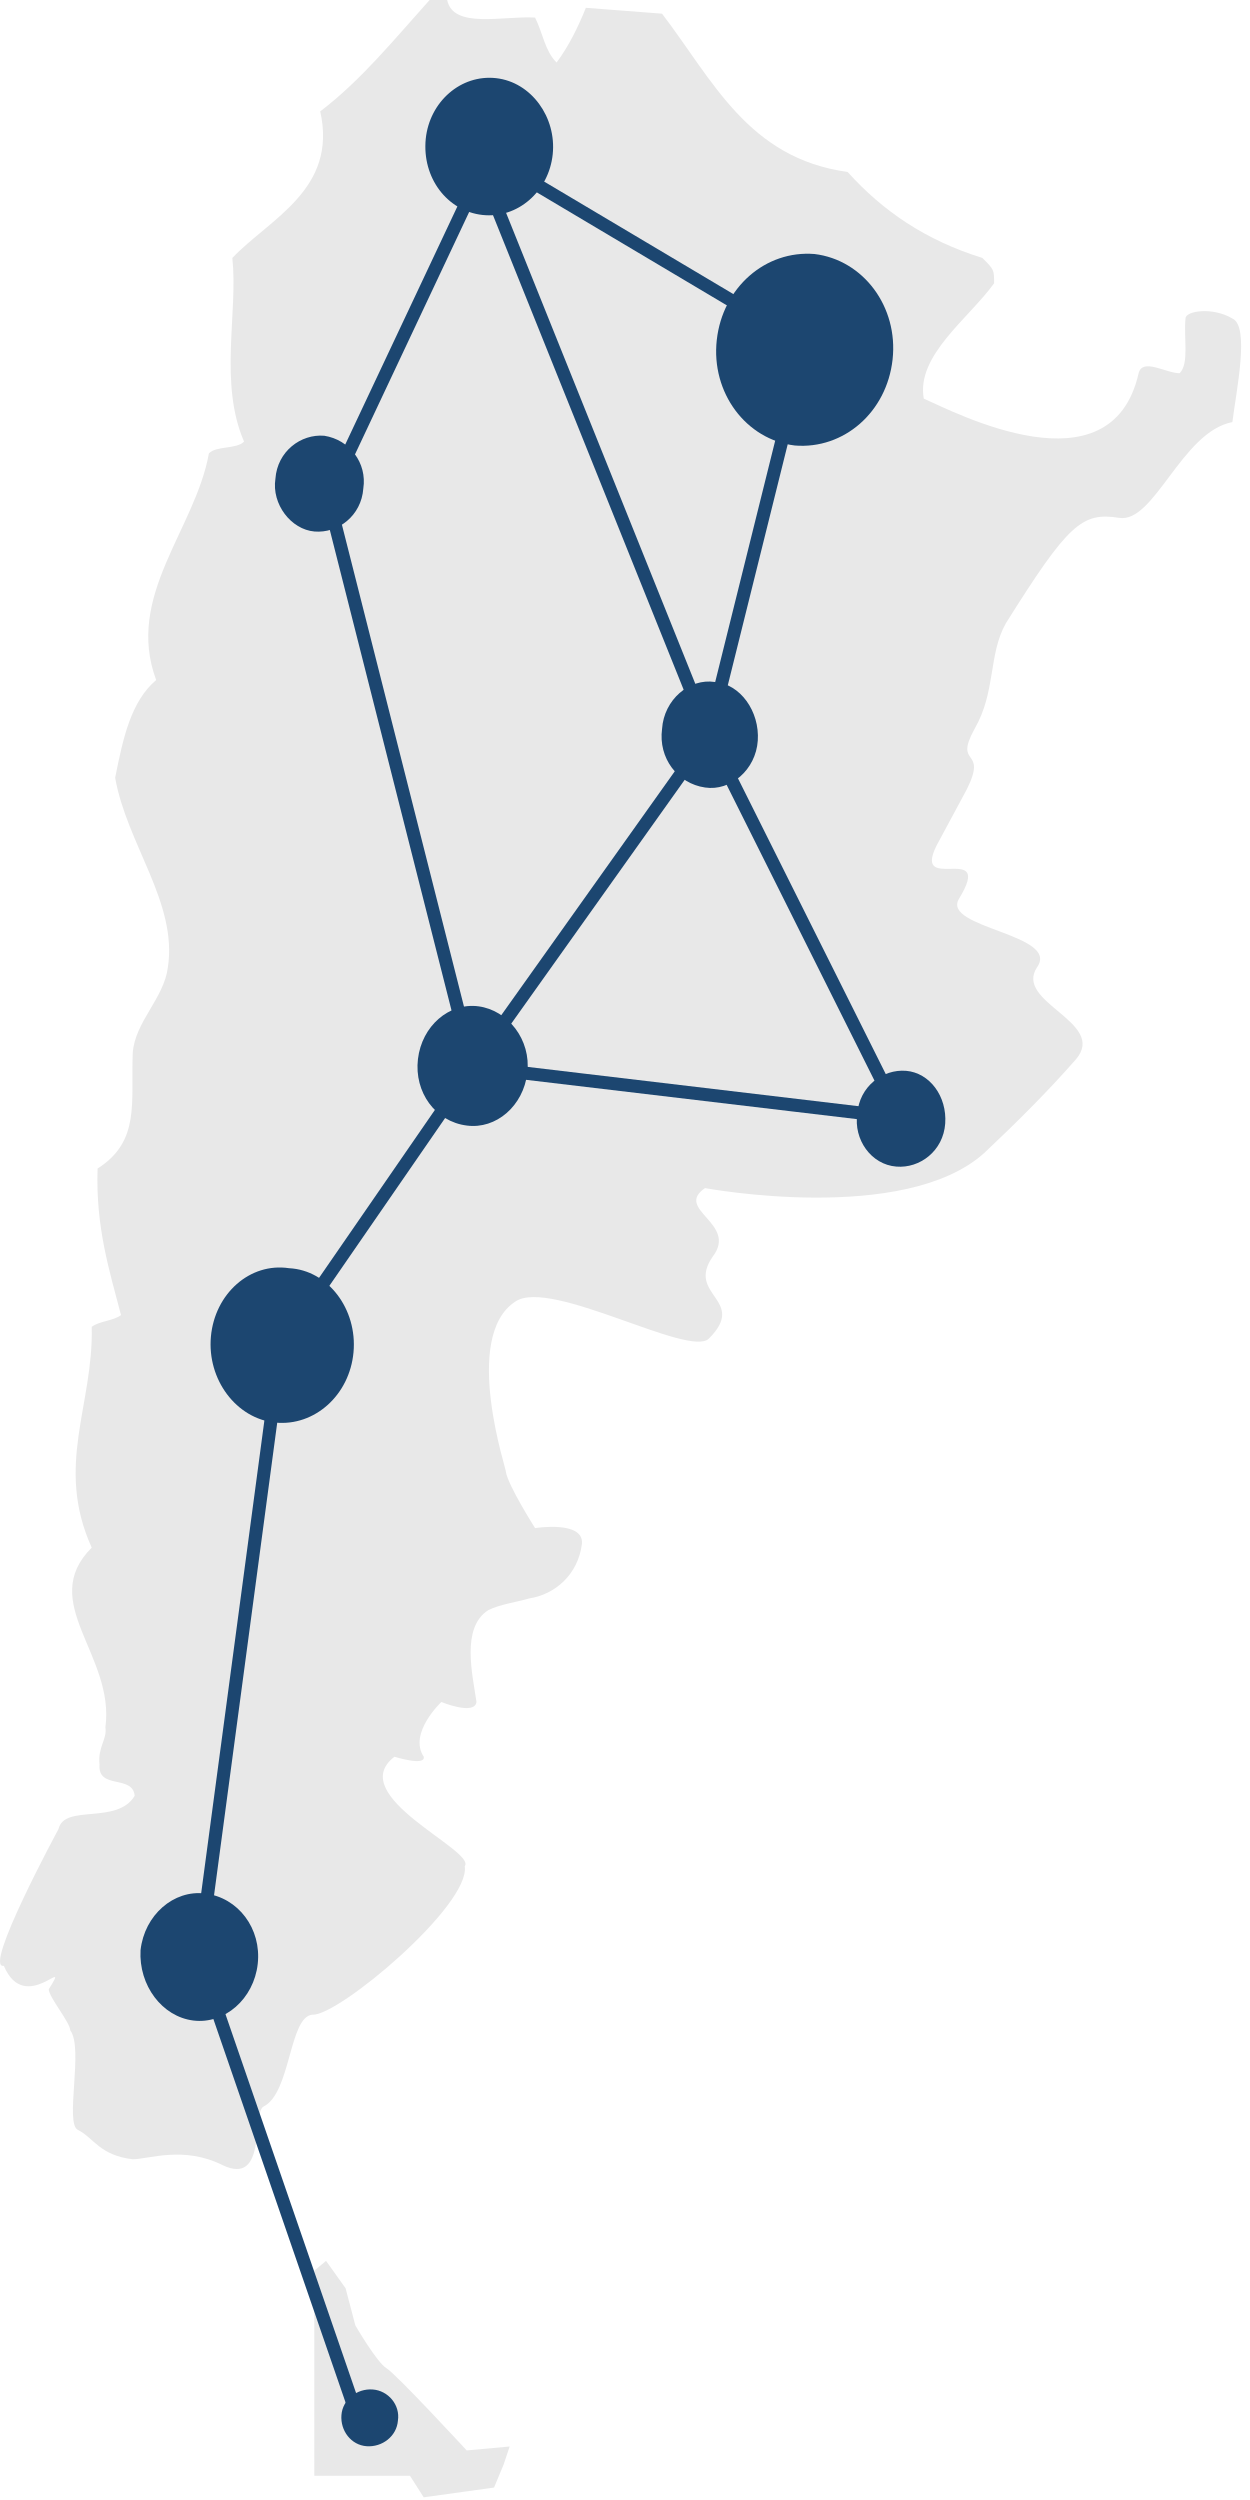
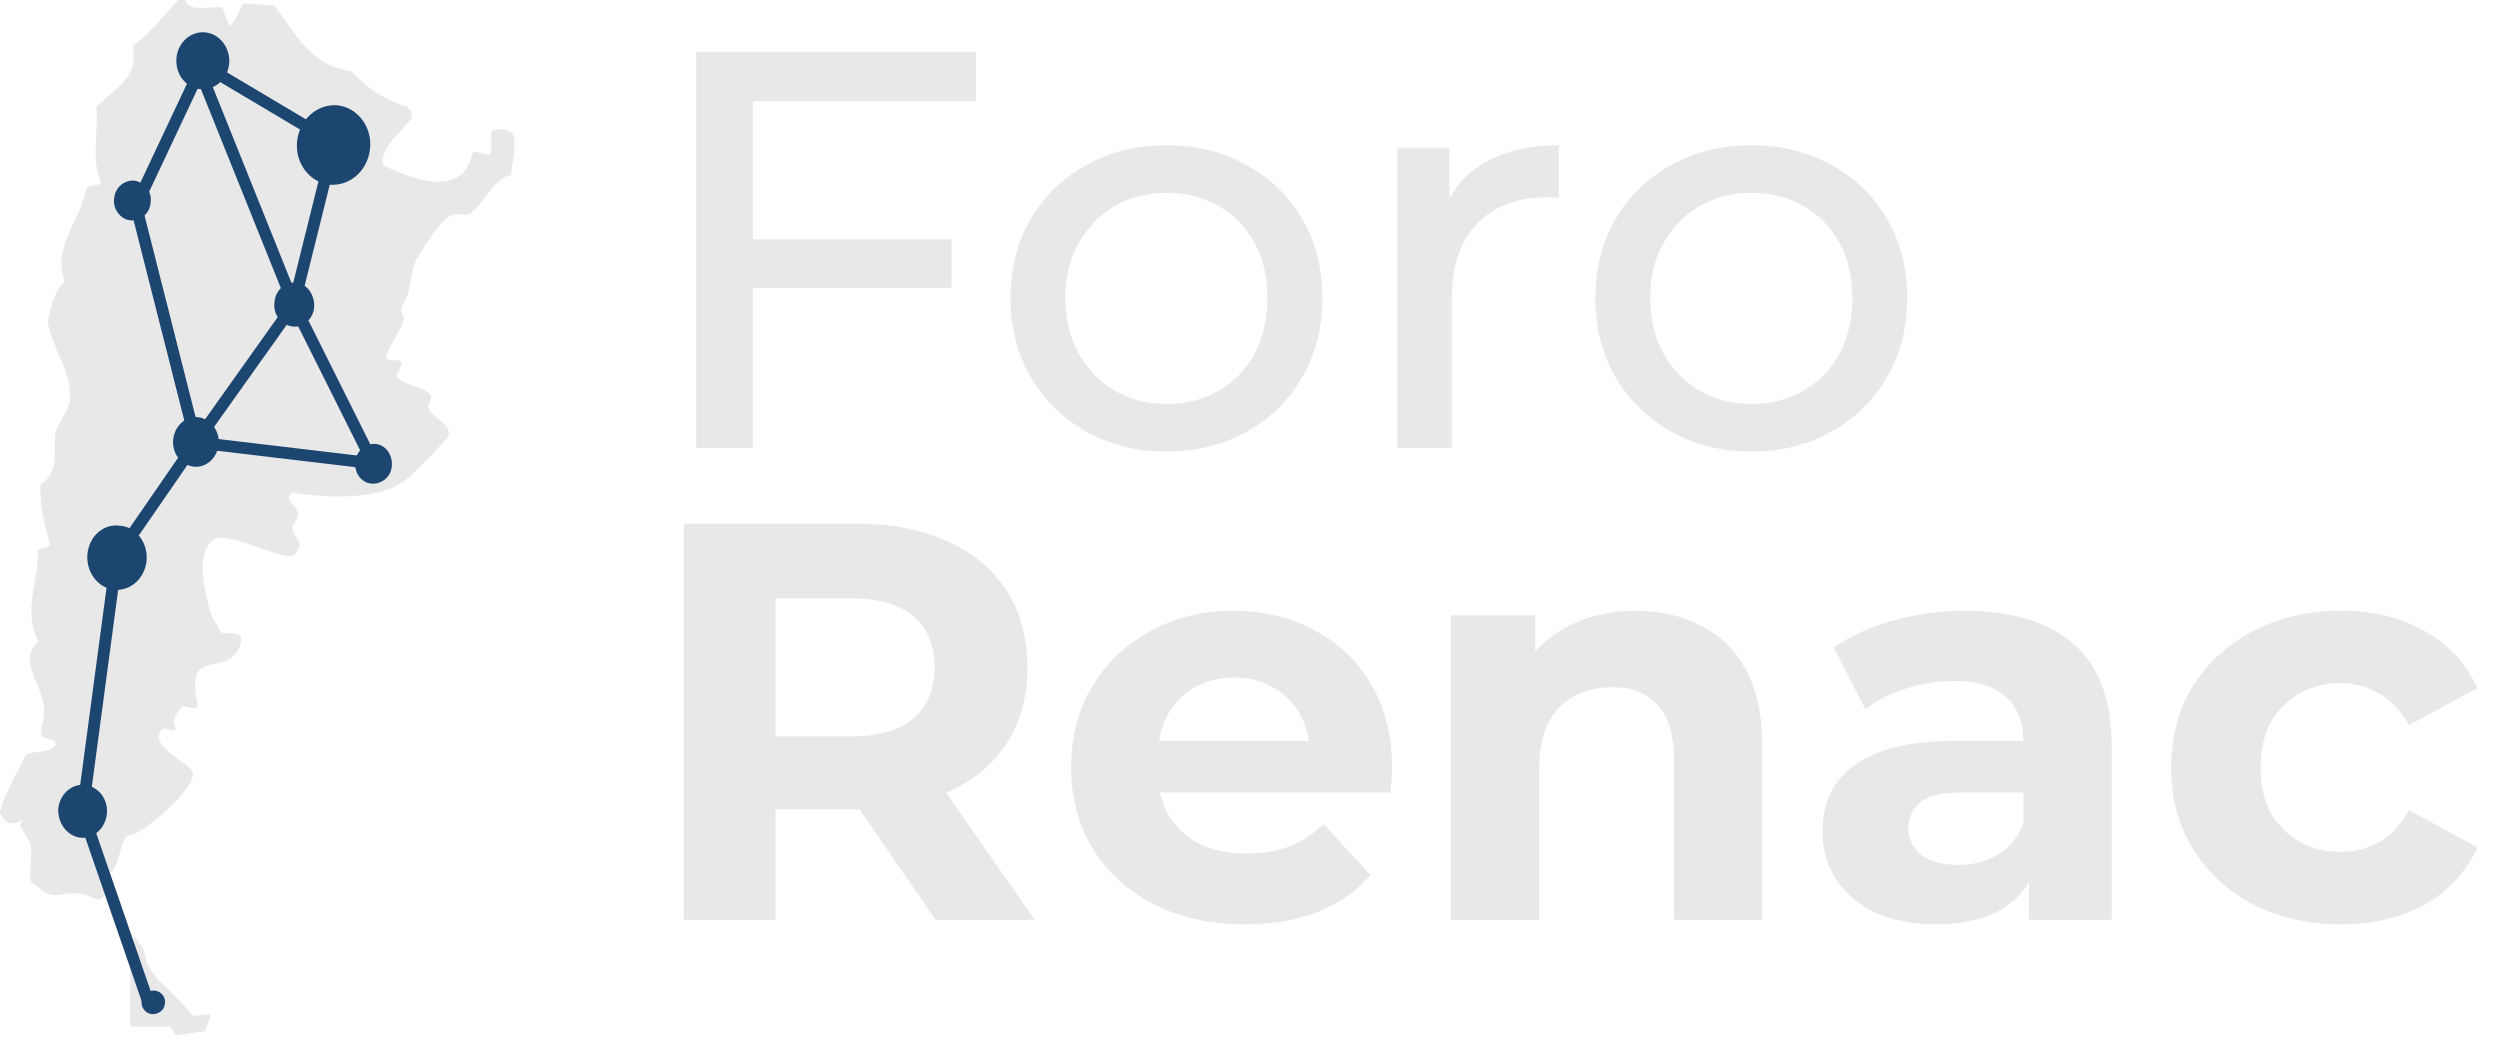
- <svg xmlns="http://www.w3.org/2000/svg" width="48" height="96" viewBox="0 0 48 96" fill="none">
-   <path d="M16.497 0C16.722 0 16.947 0 17.172 0C17.397 1.126 19.347 0.6 20.547 0.675C20.847 1.276 20.922 1.951 21.372 2.401C21.822 1.801 22.197 1.051 22.497 0.3C22.497 0.3 24.447 0.45 25.422 0.525C27.372 3.077 28.723 6.078 32.548 6.603C33.898 8.104 35.548 9.23 37.723 9.905C38.173 10.355 38.173 10.355 38.173 10.88C37.198 12.231 35.173 13.657 35.473 15.308C36.673 15.833 42.673 18.984 43.723 14.332C43.873 13.732 44.773 14.332 45.298 14.332C45.673 13.957 45.448 12.981 45.523 12.231C45.523 11.931 46.573 11.781 47.323 12.231C47.998 12.531 47.473 15.007 47.323 16.208C45.373 16.583 44.323 20.11 42.973 19.885C41.548 19.66 41.023 20.11 38.623 23.937C37.948 25.137 38.248 26.563 37.423 27.989C36.598 29.49 37.948 28.664 37.123 30.315C36.598 31.291 36.598 31.291 36.073 32.266C34.798 34.517 38.248 32.191 36.823 34.517C36.148 35.643 40.723 35.868 39.823 37.143C38.923 38.494 42.523 39.245 41.323 40.67C40.273 41.871 39.073 43.071 37.798 44.272C34.723 47.048 27.072 45.623 27.072 45.623C25.872 46.448 28.347 46.973 27.372 48.249C26.322 49.75 28.723 49.9 27.222 51.401C26.472 52.151 21.147 49.074 19.797 49.975C17.697 51.325 19.497 56.578 19.422 56.503C19.497 57.028 20.547 58.679 20.547 58.679C20.547 58.679 22.422 58.379 22.347 59.279C22.197 60.48 21.297 61.23 20.322 61.38C19.797 61.531 19.197 61.606 18.747 61.831C17.697 62.506 18.147 64.307 18.297 65.357C18.222 65.883 16.947 65.357 16.947 65.357C16.947 65.357 15.672 66.558 16.272 67.459C16.347 67.834 15.147 67.459 15.147 67.459C13.197 68.959 18.297 71.06 17.847 71.661C18.072 73.161 12.972 77.438 11.997 77.363C11.097 77.438 11.172 80.365 10.122 80.89C9.672 81.115 10.272 83.967 8.547 83.141C7.047 82.391 5.697 82.916 5.097 82.916C3.822 82.766 3.597 82.091 2.997 81.791C2.472 81.566 3.222 78.639 2.697 77.964C2.697 77.663 1.872 76.688 1.872 76.388C1.947 76.388 1.797 76.388 1.872 76.388C2.772 74.962 0.972 77.438 0.147 75.487C-0.678 75.638 2.247 70.235 2.247 70.235C2.472 69.259 4.497 70.085 5.172 68.959C5.097 68.134 3.747 68.734 3.822 67.759C3.747 67.083 4.122 66.783 4.047 66.333C4.422 63.556 1.422 61.531 3.522 59.429C2.097 56.278 3.597 53.952 3.522 50.95C3.822 50.725 4.347 50.725 4.647 50.5C4.197 48.774 3.672 47.123 3.747 44.872C5.397 43.822 5.022 42.321 5.097 40.445C5.172 39.245 6.297 38.344 6.447 37.143C6.822 34.667 4.872 32.416 4.422 29.865C4.722 28.364 5.022 26.938 5.997 26.113C4.797 22.886 7.497 20.335 8.022 17.409C8.322 17.108 9.072 17.259 9.372 16.958C8.397 14.707 9.147 12.006 8.922 9.905C10.347 8.404 12.972 7.279 12.297 4.277C13.872 3.077 15.147 1.501 16.497 0Z" fill="#E8E8E8" />
-   <path d="M10.793 51.624L18.143 40.969L27.218 28.212L30.893 13.43" stroke="#1C4670" stroke-width="0.5" stroke-miterlimit="10" />
-   <path d="M10.795 51.624L7.645 75.186" stroke="#1C4670" stroke-width="0.5" stroke-miterlimit="10" />
-   <path d="M31.266 13.43L18.141 5.626" stroke="#1C4670" stroke-width="0.5" stroke-miterlimit="10" />
-   <path d="M34.571 42.92L27.221 28.213" stroke="#1C4670" stroke-width="0.5" stroke-miterlimit="10" />
-   <path d="M27.216 28.213L18.141 5.626" stroke="#1C4670" stroke-width="0.5" stroke-miterlimit="10" />
-   <path d="M18.141 40.969L34.566 42.92" stroke="#1C4670" stroke-width="0.5" stroke-miterlimit="10" />
-   <path d="M34.275 13.806C34.05 15.832 32.4 17.258 30.525 17.108C28.649 16.883 27.299 15.082 27.524 13.056C27.75 11.03 29.4 9.604 31.275 9.754C33.15 9.979 34.5 11.78 34.275 13.806Z" fill="#1C4670" />
-   <path d="M36.296 43.146C36.221 44.197 35.321 44.872 34.421 44.797C33.446 44.722 32.771 43.747 32.921 42.771C32.996 41.721 33.896 41.045 34.796 41.12C35.696 41.196 36.371 42.096 36.296 43.146Z" fill="#1C4670" />
-   <path d="M29.099 28.439C29.023 29.565 28.049 30.39 27.073 30.24C26.023 30.09 25.273 29.114 25.423 27.989C25.498 26.863 26.473 26.038 27.448 26.188C28.424 26.263 29.174 27.314 29.099 28.439Z" fill="#1C4670" />
-   <path d="M13.575 51.925C13.425 53.576 12.075 54.777 10.574 54.627C9.074 54.476 7.949 52.976 8.099 51.325C8.249 49.674 9.599 48.473 11.099 48.699C12.6 48.774 13.725 50.274 13.575 51.925Z" fill="#1C4670" />
-   <path d="M12.07 87.193V95.072H12.895H15.745L16.27 95.897L18.971 95.522L19.346 94.621L19.57 93.946L17.921 94.096C17.921 94.096 15.22 91.169 14.845 90.944C14.47 90.719 13.645 89.294 13.645 89.294L13.27 87.868L12.52 86.817L12.07 87.193Z" fill="#E8E8E8" />
-   <path d="M13.651 92.596L7.65 75.187" stroke="#1C4670" stroke-width="0.5" stroke-miterlimit="10" />
-   <path d="M9.897 75.412C9.747 76.763 8.622 77.738 7.422 77.588C6.222 77.438 5.322 76.237 5.397 74.887C5.547 73.536 6.672 72.561 7.872 72.711C9.147 72.861 10.047 74.061 9.897 75.412Z" fill="#1C4670" />
-   <path d="M15.28 92.952C15.234 93.55 14.68 93.977 14.08 93.935C13.48 93.892 13.065 93.337 13.111 92.738C13.157 92.14 13.711 91.713 14.311 91.756C14.911 91.799 15.373 92.354 15.28 92.952Z" fill="#1C4670" />
-   <path d="M18.146 40.971L12.596 19.06L18.746 6.003" stroke="#1C4670" stroke-width="0.5" stroke-miterlimit="10" />
-   <path d="M21.224 5.928C21.074 7.353 19.874 8.404 18.524 8.254C17.174 8.104 16.199 6.828 16.349 5.327C16.499 3.902 17.699 2.851 19.049 3.001C20.399 3.151 21.374 4.502 21.224 5.928Z" fill="#1C4670" />
-   <path d="M20.249 41.195C20.099 42.47 19.049 43.371 17.924 43.221C16.724 43.071 15.899 41.945 16.049 40.669C16.199 39.394 17.249 38.493 18.374 38.643C19.499 38.793 20.399 39.919 20.249 41.195Z" fill="#1C4670" />
-   <path d="M13.951 18.759C13.876 19.809 12.976 20.485 12.076 20.41C11.176 20.334 10.426 19.359 10.576 18.384C10.651 17.333 11.551 16.658 12.451 16.733C13.426 16.883 14.101 17.783 13.951 18.759Z" fill="#1C4670" />
+ <svg xmlns="http://www.w3.org/2000/svg" width="106" height="44" viewBox="0 0 106 44" fill="none">
+   <path d="M7.552 0C7.655 0 7.758 0 7.861 0C7.964 0.515 8.856 0.275 9.406 0.309C9.543 0.584 9.577 0.893 9.783 1.099C9.989 0.824 10.161 0.481 10.298 0.137C10.298 0.137 11.191 0.206 11.637 0.24C12.53 1.408 13.148 2.782 14.899 3.023C15.517 3.71 16.272 4.225 17.268 4.534C17.474 4.74 17.474 4.74 17.474 4.981C17.027 5.599 16.1 6.251 16.238 7.007C16.787 7.248 19.534 8.69 20.014 6.561C20.083 6.286 20.495 6.561 20.735 6.561C20.907 6.389 20.804 5.942 20.838 5.599C20.838 5.461 21.319 5.393 21.662 5.599C21.971 5.736 21.731 6.87 21.662 7.419C20.77 7.591 20.289 9.205 19.671 9.102C19.019 8.999 18.778 9.205 17.68 10.957C17.371 11.507 17.508 12.159 17.13 12.812C16.753 13.499 17.371 13.121 16.993 13.877C16.753 14.323 16.753 14.323 16.512 14.77C15.929 15.8 17.508 14.736 16.856 15.8C16.547 16.316 18.641 16.419 18.229 17.003C17.817 17.621 19.465 17.964 18.916 18.617C18.435 19.166 17.886 19.716 17.302 20.266C15.894 21.536 12.392 20.884 12.392 20.884C11.843 21.262 12.976 21.502 12.53 22.086C12.049 22.773 13.148 22.842 12.461 23.529C12.118 23.872 9.68 22.464 9.062 22.876C8.101 23.494 8.925 25.899 8.891 25.864C8.925 26.105 9.406 26.86 9.406 26.86C9.406 26.86 10.264 26.723 10.229 27.135C10.161 27.685 9.749 28.028 9.303 28.097C9.062 28.166 8.788 28.2 8.582 28.303C8.101 28.612 8.307 29.437 8.376 29.918C8.341 30.158 7.758 29.918 7.758 29.918C7.758 29.918 7.174 30.467 7.449 30.879C7.483 31.051 6.934 30.879 6.934 30.879C6.041 31.566 8.376 32.528 8.17 32.803C8.273 33.49 5.938 35.447 5.492 35.413C5.08 35.447 5.114 36.787 4.633 37.028C4.427 37.131 4.702 38.436 3.912 38.058C3.226 37.715 2.608 37.955 2.333 37.955C1.749 37.886 1.646 37.577 1.372 37.44C1.131 37.337 1.475 35.997 1.234 35.688C1.234 35.551 0.857 35.104 0.857 34.967C0.891 34.967 0.822 34.967 0.857 34.967C1.269 34.314 0.445 35.447 0.067 34.554C-0.311 34.623 1.028 32.15 1.028 32.15C1.131 31.704 2.058 32.081 2.367 31.566C2.333 31.188 1.715 31.463 1.749 31.017C1.715 30.707 1.887 30.57 1.852 30.364C2.024 29.093 0.651 28.166 1.612 27.204C0.96 25.761 1.646 24.697 1.612 23.323C1.749 23.22 1.99 23.22 2.127 23.116C1.921 22.326 1.681 21.571 1.715 20.54C2.47 20.059 2.299 19.372 2.333 18.514C2.367 17.964 2.882 17.552 2.951 17.003C3.123 15.869 2.23 14.838 2.024 13.671C2.161 12.984 2.299 12.331 2.745 11.953C2.196 10.476 3.432 9.308 3.672 7.969C3.809 7.831 4.153 7.9 4.29 7.763C3.844 6.732 4.187 5.496 4.084 4.534C4.736 3.847 5.938 3.332 5.629 1.958C6.35 1.408 6.934 0.687 7.552 0Z" fill="#E8E8E8" />
+   <path d="M4.941 23.631L8.306 18.754L12.46 12.915L14.143 6.148" stroke="#1C4670" stroke-width="0.5" stroke-miterlimit="10" />
+   <path d="M4.942 23.631L3.5 34.417" stroke="#1C4670" stroke-width="0.5" stroke-miterlimit="10" />
+   <path d="M14.313 6.148L8.305 2.576" stroke="#1C4670" stroke-width="0.5" stroke-miterlimit="10" />
+   <path d="M15.825 19.647L12.461 12.915" stroke="#1C4670" stroke-width="0.5" stroke-miterlimit="10" />
+   <path d="M12.459 12.915L8.305 2.576" stroke="#1C4670" stroke-width="0.5" stroke-miterlimit="10" />
+   <path d="M8.305 18.754L15.823 19.647" stroke="#1C4670" stroke-width="0.5" stroke-miterlimit="10" />
+   <path d="M15.689 6.32C15.586 7.247 14.831 7.9 13.972 7.831C13.114 7.728 12.496 6.904 12.599 5.976C12.702 5.049 13.457 4.396 14.316 4.465C15.174 4.568 15.792 5.392 15.689 6.32Z" fill="#1C4670" />
+   <path d="M16.615 19.75C16.581 20.231 16.169 20.54 15.757 20.506C15.31 20.472 15.001 20.025 15.07 19.579C15.104 19.098 15.516 18.789 15.928 18.823C16.34 18.857 16.649 19.269 16.615 19.75Z" fill="#1C4670" />
+   <path d="M13.32 13.018C13.286 13.533 12.839 13.911 12.393 13.842C11.912 13.774 11.569 13.327 11.638 12.812C11.672 12.297 12.118 11.919 12.565 11.988C13.011 12.022 13.354 12.503 13.32 13.018Z" fill="#1C4670" />
+   <path d="M6.214 23.769C6.145 24.524 5.527 25.074 4.84 25.005C4.154 24.937 3.639 24.25 3.707 23.494C3.776 22.738 4.394 22.189 5.081 22.292C5.767 22.326 6.282 23.013 6.214 23.769Z" fill="#1C4670" />
+   <path d="M5.525 39.913V43.519H5.903H7.208L7.448 43.897L8.684 43.725L8.856 43.313L8.959 43.004L8.203 43.072C8.203 43.072 6.967 41.733 6.796 41.63C6.624 41.527 6.246 40.874 6.246 40.874L6.075 40.222L5.731 39.741L5.525 39.913Z" fill="#E8E8E8" />
+   <path d="M6.249 42.386L3.502 34.417" stroke="#1C4670" stroke-width="0.5" stroke-miterlimit="10" />
+   <path d="M4.531 34.52C4.462 35.138 3.947 35.585 3.398 35.516C2.848 35.447 2.436 34.898 2.471 34.279C2.539 33.661 3.054 33.215 3.604 33.283C4.187 33.352 4.599 33.902 4.531 34.52Z" fill="#1C4670" />
+   <path d="M6.995 42.549C6.973 42.823 6.72 43.018 6.445 42.999C6.171 42.979 5.98 42.725 6.002 42.451C6.023 42.177 6.276 41.982 6.551 42.001C6.826 42.021 7.037 42.275 6.995 42.549Z" fill="#1C4670" />
+   <path d="M8.306 18.754L5.766 8.725L8.581 2.748" stroke="#1C4670" stroke-width="0.5" stroke-miterlimit="10" />
+   <path d="M9.715 2.713C9.646 3.366 9.097 3.847 8.479 3.778C7.861 3.709 7.415 3.125 7.484 2.439C7.552 1.786 8.102 1.305 8.72 1.374C9.337 1.442 9.784 2.061 9.715 2.713Z" fill="#1C4670" />
+   <path d="M9.269 18.857C9.2 19.441 8.719 19.853 8.204 19.784C7.655 19.716 7.277 19.2 7.346 18.616C7.415 18.033 7.895 17.62 8.41 17.689C8.925 17.758 9.337 18.273 9.269 18.857Z" fill="#1C4670" />
+   <path d="M6.386 8.587C6.351 9.068 5.939 9.377 5.527 9.342C5.115 9.308 4.772 8.862 4.841 8.415C4.875 7.934 5.287 7.625 5.699 7.659C6.145 7.728 6.454 8.14 6.386 8.587Z" fill="#1C4670" />
+   <path d="M31.68 10.144H40.344V12.208H31.68V10.144ZM31.92 19H29.52V2.2H41.376V4.288H31.92V19ZM49.468 19.144C48.188 19.144 47.052 18.864 46.06 18.304C45.068 17.744 44.284 16.976 43.708 16C43.132 15.008 42.844 13.888 42.844 12.64C42.844 11.376 43.132 10.256 43.708 9.28C44.284 8.304 45.068 7.544 46.06 7C47.052 6.44 48.188 6.16 49.468 6.16C50.732 6.16 51.86 6.44 52.852 7C53.86 7.544 54.644 8.304 55.204 9.28C55.78 10.24 56.068 11.36 56.068 12.64C56.068 13.904 55.78 15.024 55.204 16C54.644 16.976 53.86 17.744 52.852 18.304C51.86 18.864 50.732 19.144 49.468 19.144ZM49.468 17.128C50.284 17.128 51.012 16.944 51.652 16.576C52.308 16.208 52.82 15.688 53.188 15.016C53.556 14.328 53.74 13.536 53.74 12.64C53.74 11.728 53.556 10.944 53.188 10.288C52.82 9.616 52.308 9.096 51.652 8.728C51.012 8.36 50.284 8.176 49.468 8.176C48.652 8.176 47.924 8.36 47.284 8.728C46.644 9.096 46.132 9.616 45.748 10.288C45.364 10.944 45.172 11.728 45.172 12.64C45.172 13.536 45.364 14.328 45.748 15.016C46.132 15.688 46.644 16.208 47.284 16.576C47.924 16.944 48.652 17.128 49.468 17.128ZM59.254 19V6.28H61.462V9.736L61.246 8.872C61.598 7.992 62.19 7.32 63.022 6.856C63.854 6.392 64.878 6.16 66.094 6.16V8.392C65.998 8.376 65.902 8.368 65.806 8.368C65.726 8.368 65.646 8.368 65.566 8.368C64.334 8.368 63.358 8.736 62.638 9.472C61.918 10.208 61.558 11.272 61.558 12.664V19H59.254ZM74.265 19.144C72.985 19.144 71.849 18.864 70.857 18.304C69.865 17.744 69.081 16.976 68.505 16C67.929 15.008 67.641 13.888 67.641 12.64C67.641 11.376 67.929 10.256 68.505 9.28C69.081 8.304 69.865 7.544 70.857 7C71.849 6.44 72.985 6.16 74.265 6.16C75.529 6.16 76.657 6.44 77.649 7C78.657 7.544 79.441 8.304 80.001 9.28C80.577 10.24 80.865 11.36 80.865 12.64C80.865 13.904 80.577 15.024 80.001 16C79.441 16.976 78.657 17.744 77.649 18.304C76.657 18.864 75.529 19.144 74.265 19.144ZM74.265 17.128C75.081 17.128 75.809 16.944 76.449 16.576C77.105 16.208 77.617 15.688 77.985 15.016C78.353 14.328 78.537 13.536 78.537 12.64C78.537 11.728 78.353 10.944 77.985 10.288C77.617 9.616 77.105 9.096 76.449 8.728C75.809 8.36 75.081 8.176 74.265 8.176C73.449 8.176 72.721 8.36 72.081 8.728C71.441 9.096 70.929 9.616 70.545 10.288C70.161 10.944 69.969 11.728 69.969 12.64C69.969 13.536 70.161 14.328 70.545 15.016C70.929 15.688 71.441 16.208 72.081 16.576C72.721 16.944 73.449 17.128 74.265 17.128ZM28.992 39V22.2H36.264C37.768 22.2 39.064 22.448 40.152 22.944C41.24 23.424 42.08 24.12 42.672 25.032C43.264 25.944 43.56 27.032 43.56 28.296C43.56 29.544 43.264 30.624 42.672 31.536C42.08 32.432 41.24 33.12 40.152 33.6C39.064 34.08 37.768 34.32 36.264 34.32H31.152L32.88 32.616V39H28.992ZM39.672 39L35.472 32.904H39.624L43.872 39H39.672ZM32.88 33.048L31.152 31.224H36.048C37.248 31.224 38.144 30.968 38.736 30.456C39.328 29.928 39.624 29.208 39.624 28.296C39.624 27.368 39.328 26.648 38.736 26.136C38.144 25.624 37.248 25.368 36.048 25.368H31.152L32.88 23.52V33.048ZM52.784 39.192C51.312 39.192 50.016 38.904 48.896 38.328C47.792 37.752 46.936 36.968 46.328 35.976C45.72 34.968 45.416 33.824 45.416 32.544C45.416 31.248 45.712 30.104 46.304 29.112C46.912 28.104 47.736 27.32 48.776 26.76C49.816 26.184 50.992 25.896 52.304 25.896C53.568 25.896 54.704 26.168 55.712 26.712C56.736 27.24 57.544 28.008 58.136 29.016C58.728 30.008 59.024 31.2 59.024 32.592C59.024 32.736 59.016 32.904 59 33.096C58.984 33.272 58.968 33.44 58.952 33.6H48.464V31.416H56.984L55.544 32.064C55.544 31.392 55.408 30.808 55.136 30.312C54.864 29.816 54.488 29.432 54.008 29.16C53.528 28.872 52.968 28.728 52.328 28.728C51.688 28.728 51.12 28.872 50.624 29.16C50.144 29.432 49.768 29.824 49.496 30.336C49.224 30.832 49.088 31.424 49.088 32.112V32.688C49.088 33.392 49.24 34.016 49.544 34.56C49.864 35.088 50.304 35.496 50.864 35.784C51.44 36.056 52.112 36.192 52.88 36.192C53.568 36.192 54.168 36.088 54.68 35.88C55.208 35.672 55.688 35.36 56.12 34.944L58.112 37.104C57.52 37.776 56.776 38.296 55.88 38.664C54.984 39.016 53.952 39.192 52.784 39.192ZM69.365 25.896C70.389 25.896 71.301 26.104 72.101 26.52C72.917 26.92 73.557 27.544 74.021 28.392C74.485 29.224 74.717 30.296 74.717 31.608V39H70.973V32.184C70.973 31.144 70.741 30.376 70.277 29.88C69.829 29.384 69.189 29.136 68.357 29.136C67.765 29.136 67.229 29.264 66.749 29.52C66.285 29.76 65.917 30.136 65.645 30.648C65.389 31.16 65.261 31.816 65.261 32.616V39H61.517V26.088H65.093V29.664L64.421 28.584C64.885 27.72 65.549 27.056 66.413 26.592C67.277 26.128 68.261 25.896 69.365 25.896ZM86.031 39V36.48L85.791 35.928V31.416C85.791 30.616 85.543 29.992 85.047 29.544C84.567 29.096 83.823 28.872 82.815 28.872C82.127 28.872 81.447 28.984 80.775 29.208C80.119 29.416 79.559 29.704 79.095 30.072L77.751 27.456C78.455 26.96 79.303 26.576 80.295 26.304C81.287 26.032 82.295 25.896 83.319 25.896C85.287 25.896 86.815 26.36 87.903 27.288C88.991 28.216 89.535 29.664 89.535 31.632V39H86.031ZM82.095 39.192C81.087 39.192 80.223 39.024 79.503 38.688C78.783 38.336 78.231 37.864 77.847 37.272C77.463 36.68 77.271 36.016 77.271 35.28C77.271 34.512 77.455 33.84 77.823 33.264C78.207 32.688 78.807 32.24 79.623 31.92C80.439 31.584 81.503 31.416 82.815 31.416H86.247V33.6H83.223C82.343 33.6 81.735 33.744 81.399 34.032C81.079 34.32 80.919 34.68 80.919 35.112C80.919 35.592 81.103 35.976 81.471 36.264C81.855 36.536 82.375 36.672 83.031 36.672C83.655 36.672 84.215 36.528 84.711 36.24C85.207 35.936 85.567 35.496 85.791 34.92L86.367 36.648C86.095 37.48 85.599 38.112 84.879 38.544C84.159 38.976 83.231 39.192 82.095 39.192ZM99.257 39.192C97.865 39.192 96.625 38.912 95.537 38.352C94.449 37.776 93.593 36.984 92.969 35.976C92.361 34.968 92.057 33.824 92.057 32.544C92.057 31.248 92.361 30.104 92.969 29.112C93.593 28.104 94.449 27.32 95.537 26.76C96.625 26.184 97.865 25.896 99.257 25.896C100.617 25.896 101.801 26.184 102.809 26.76C103.817 27.32 104.561 28.128 105.041 29.184L102.137 30.744C101.801 30.136 101.377 29.688 100.865 29.4C100.369 29.112 99.825 28.968 99.233 28.968C98.593 28.968 98.017 29.112 97.505 29.4C96.993 29.688 96.585 30.096 96.281 30.624C95.993 31.152 95.849 31.792 95.849 32.544C95.849 33.296 95.993 33.936 96.281 34.464C96.585 34.992 96.993 35.4 97.505 35.688C98.017 35.976 98.593 36.12 99.233 36.12C99.825 36.12 100.369 35.984 100.865 35.712C101.377 35.424 101.801 34.968 102.137 34.344L105.041 35.928C104.561 36.968 103.817 37.776 102.809 38.352C101.801 38.912 100.617 39.192 99.257 39.192Z" fill="#E8E8E8" />
</svg>
